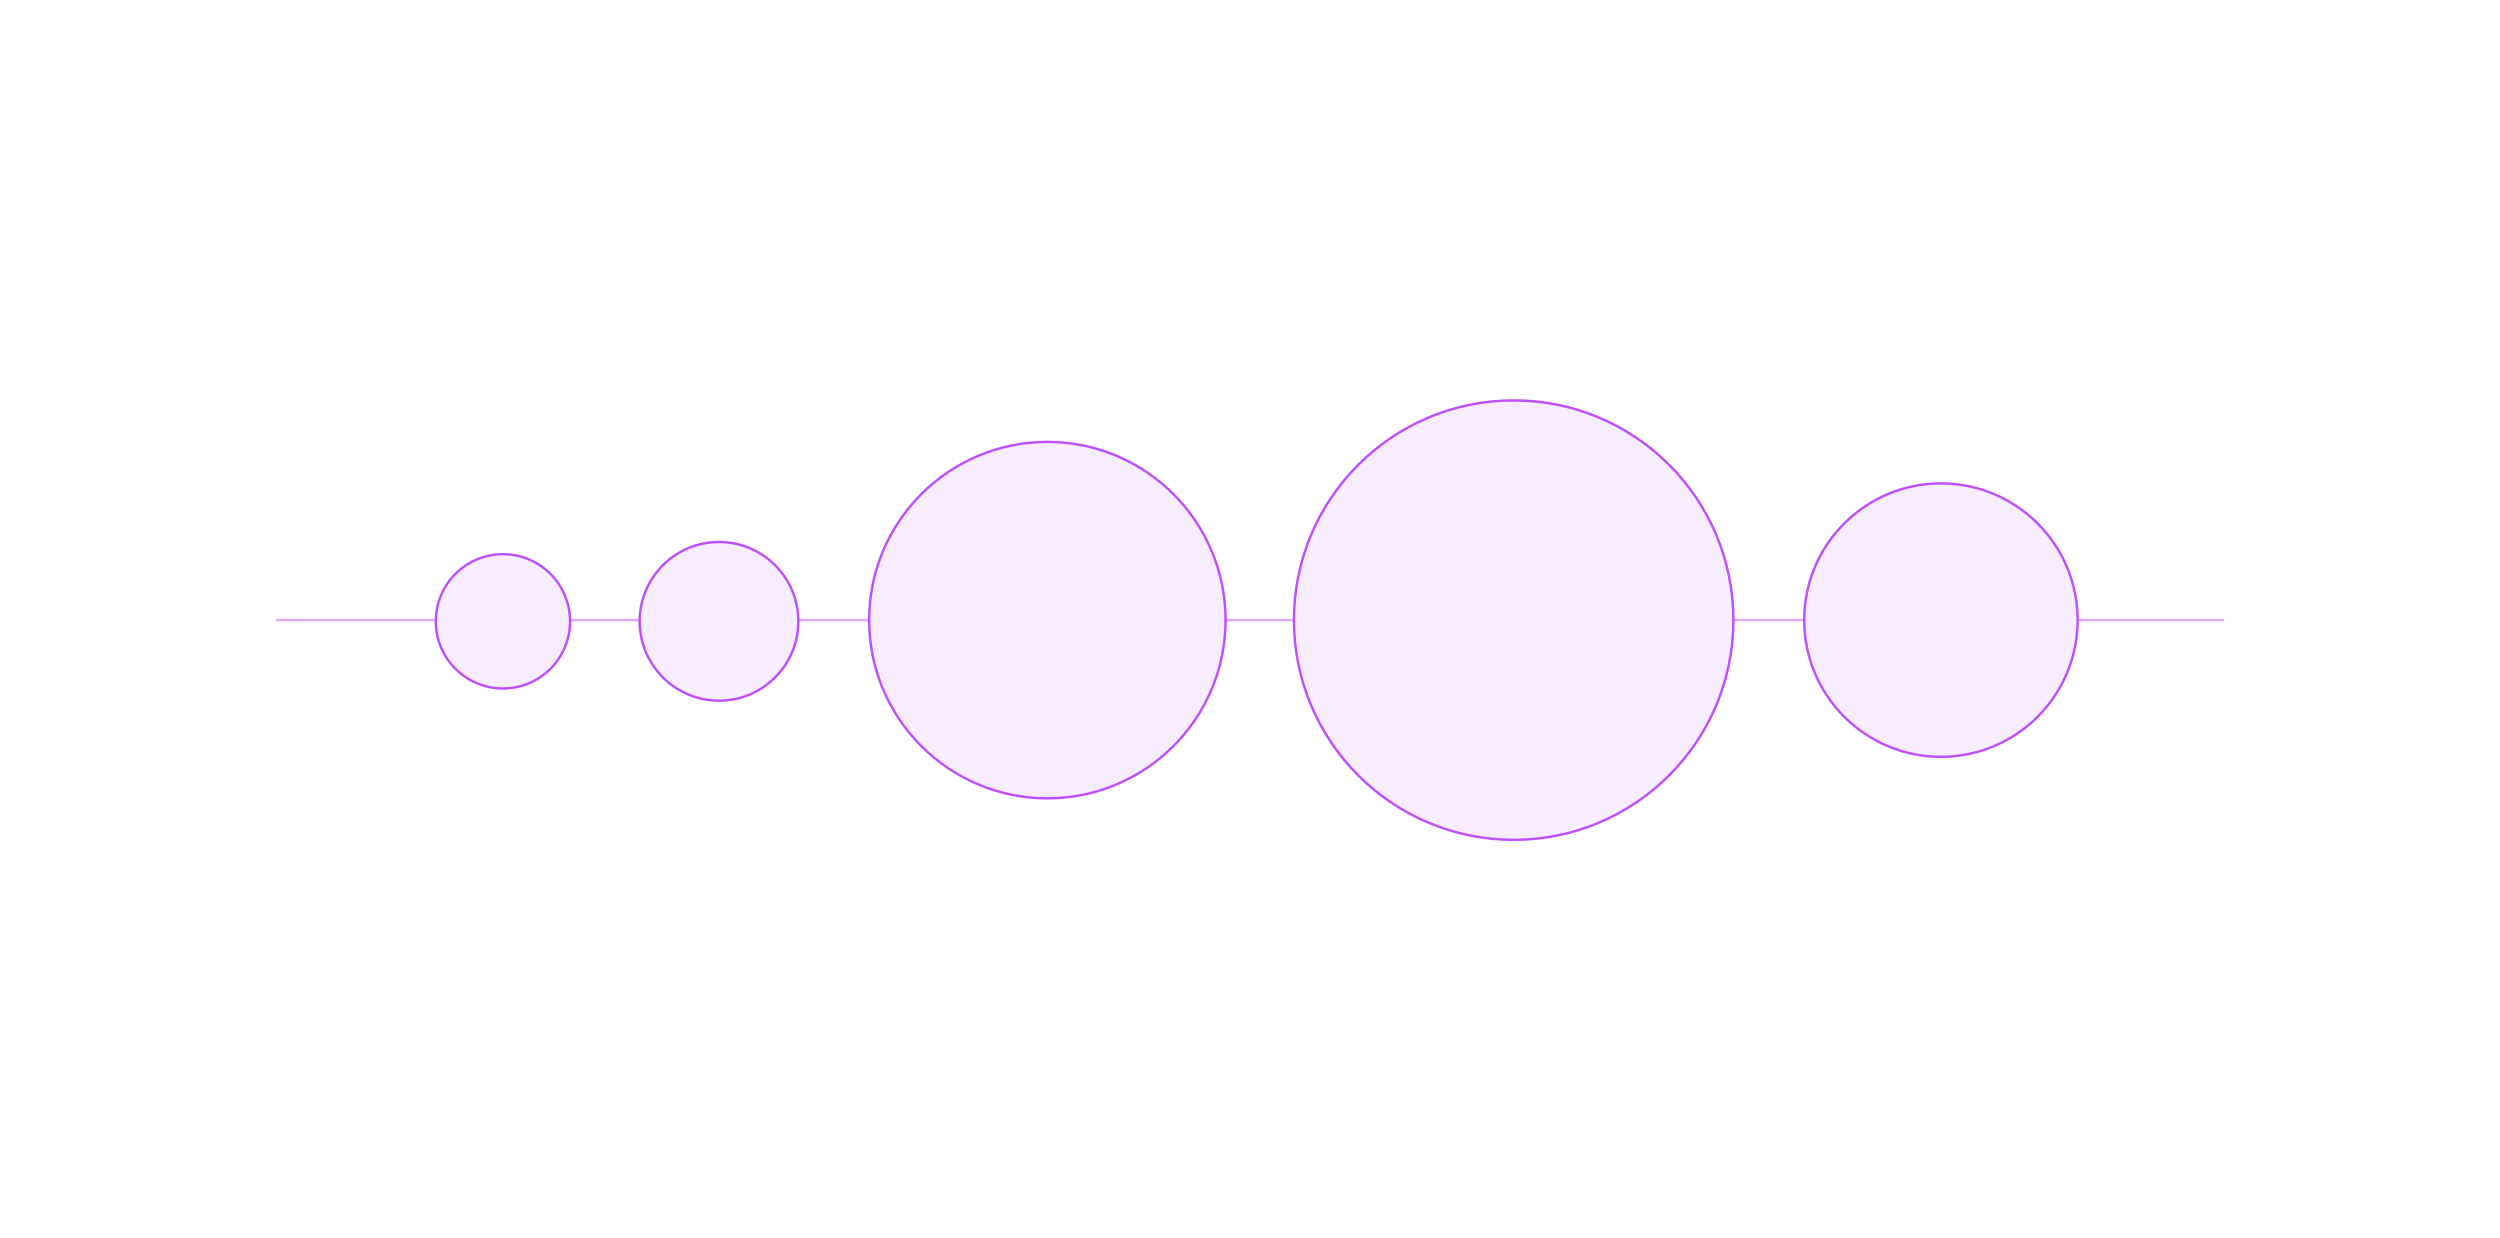
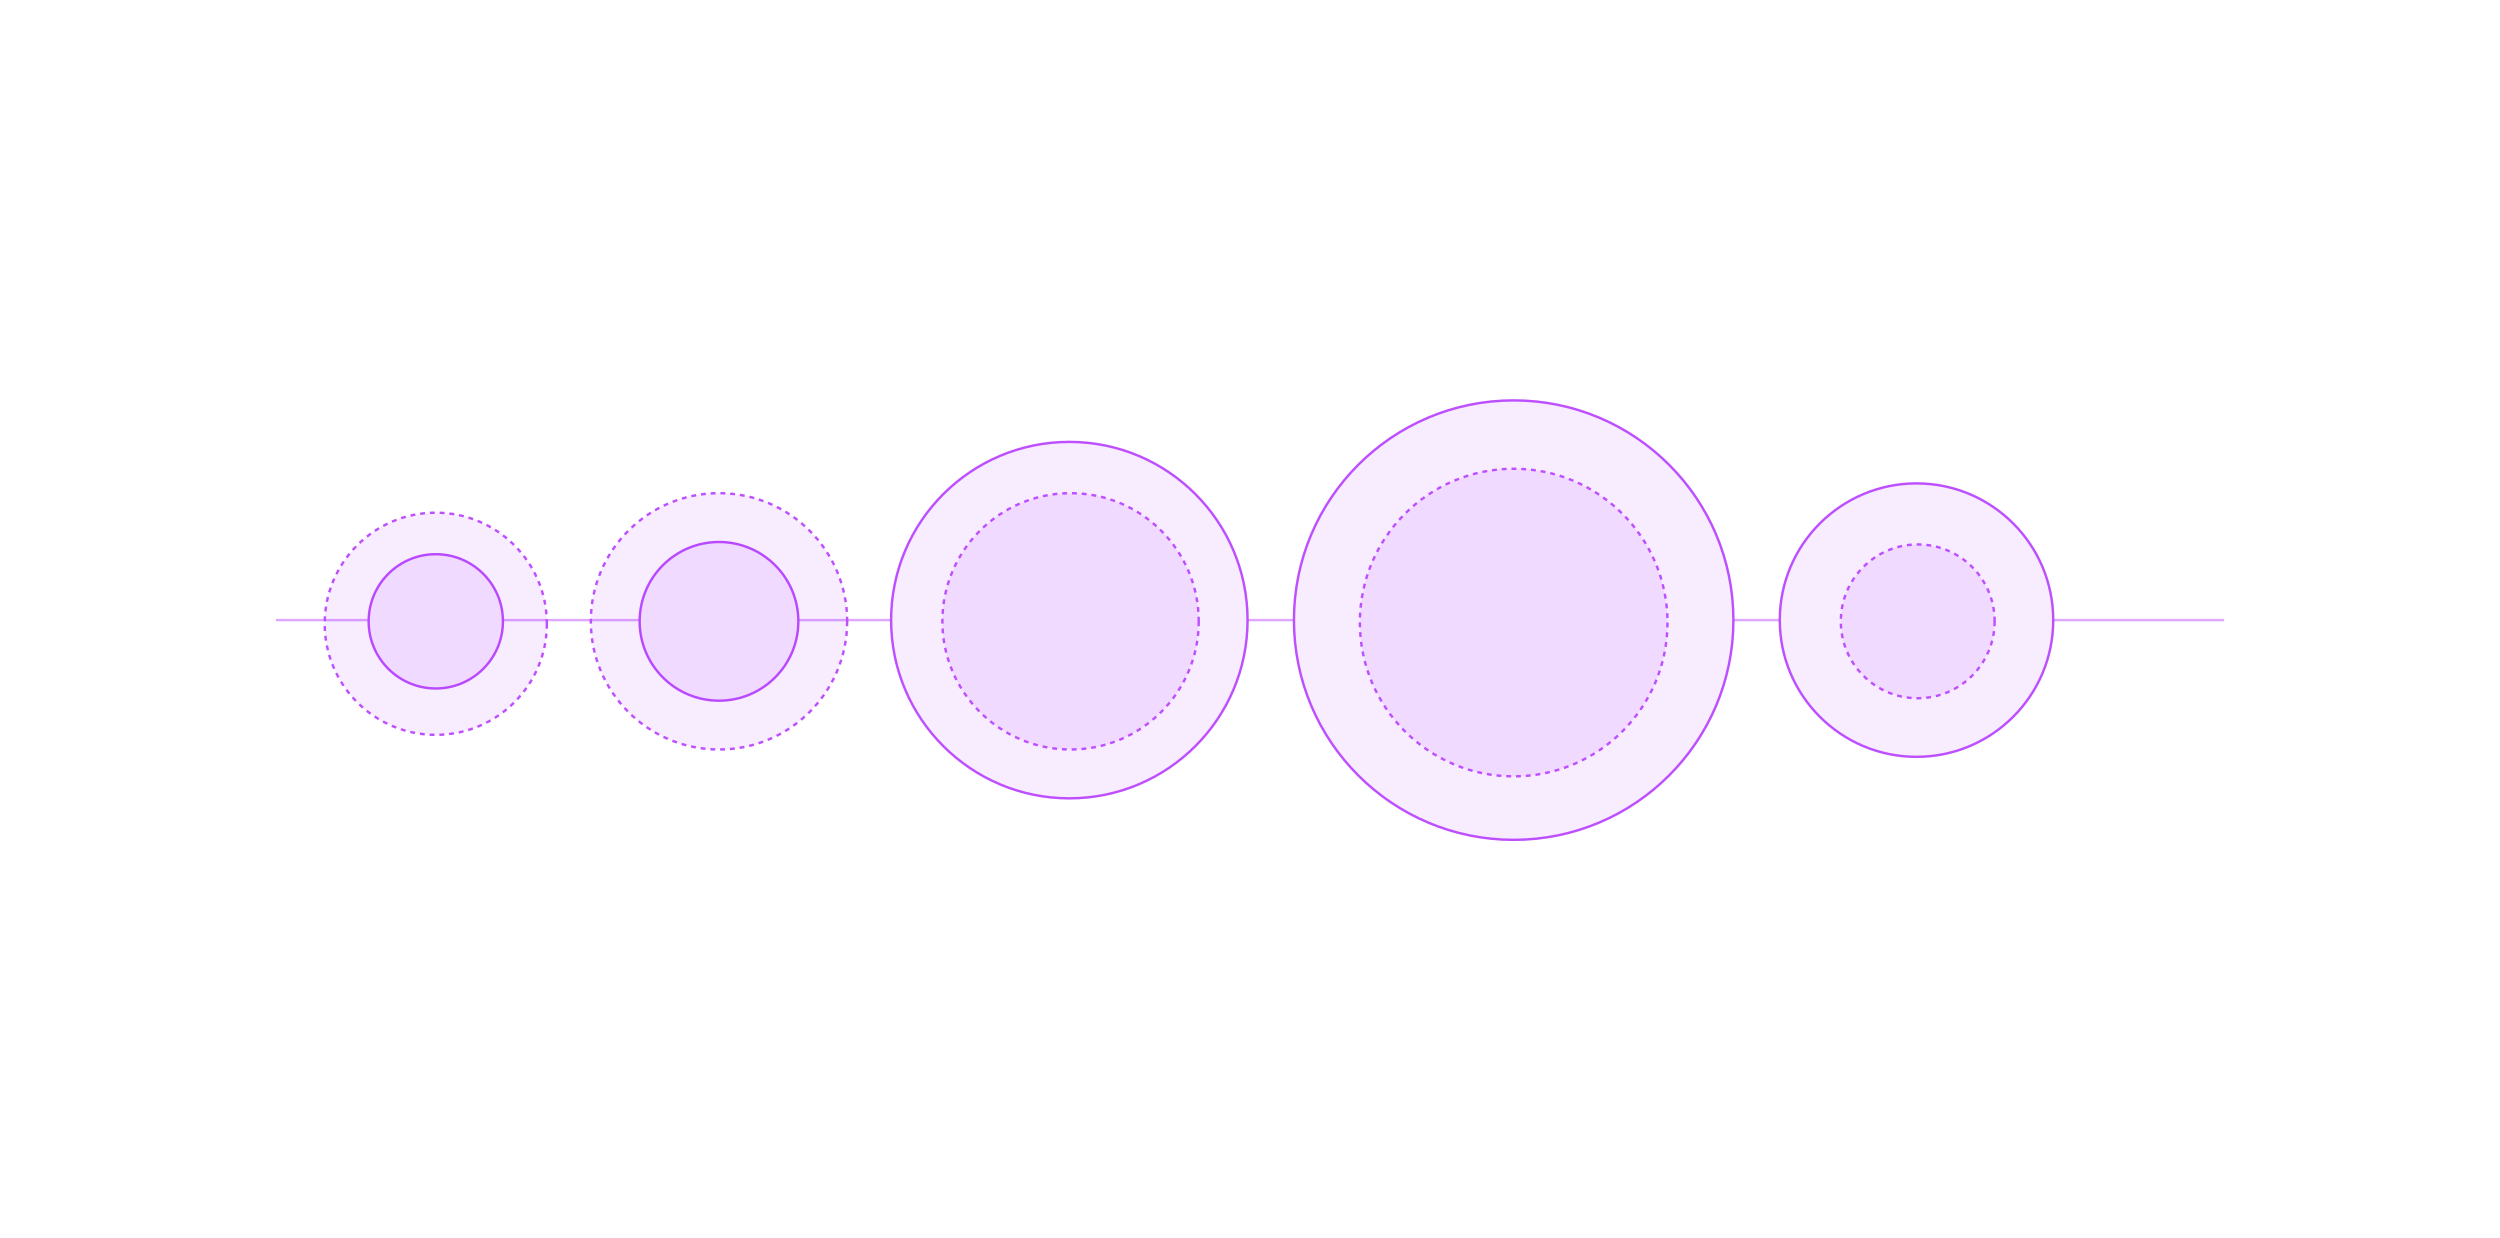
- <svg xmlns="http://www.w3.org/2000/svg" width="1024px" height="507px" viewBox="0 0 1024 507" version="1.1">
+ <svg xmlns="http://www.w3.org/2000/svg" xmlns:xlink="http://www.w3.org/1999/xlink" width="1024px" height="507px" viewBox="0 0 1024 507" version="1.1">
+   <defs>
+     <circle id="path-1" cx="438.5" cy="254.5" r="52.5" />
+     <circle id="path-2" cx="294.5" cy="254.5" r="52.5" />
+     <circle id="path-3" cx="178.5" cy="255.5" r="45.5" />
+     <circle id="path-4" cx="620" cy="255" r="63" />
+     <circle id="path-5" cx="785.5" cy="254.5" r="31.5" />
+   </defs>
  <g id="power-sector" stroke="none" stroke-width="1" fill="none" fill-rule="evenodd">
    <line x1="113" y1="254" x2="911" y2="254" id="Path-22" stroke="#DEA8FF" />
-     <circle id="Oval" stroke="#BE4FFF" fill="#F8ECFF" cx="206" cy="254.5" r="27.5" />
+     <circle id="Oval" stroke="#BE4FFF" fill="#F8ECFF" cx="178.5" cy="254.5" r="27.5" />
    <circle id="Oval-Copy" stroke="#BE4FFF" fill="#F8ECFF" cx="294.5" cy="254.5" r="32.5" />
-     <circle id="Oval-Copy-2" stroke="#BE4FFF" fill="#F8ECFF" cx="429" cy="254" r="73" />
+     <circle id="Oval-Copy-2" stroke="#BE4FFF" fill="#F8ECFF" cx="438" cy="254" r="73" />
+     <g id="Oval-Copy-2" stroke-dasharray="2">
+       <use fill="#F8ECFF" fill-rule="evenodd" style="mix-blend-mode: multiply;" xlink:href="#path-1" />
+       <use stroke="#BE4FFF" stroke-width="1" xlink:href="#path-1" />
+     </g>
+     <g id="Oval-Copy-7" stroke-dasharray="2">
+       <use fill="#F8ECFF" fill-rule="evenodd" style="mix-blend-mode: multiply;" xlink:href="#path-2" />
+       <use stroke="#BE4FFF" stroke-width="1" xlink:href="#path-2" />
+     </g>
+     <g id="Oval-Copy-8" stroke-dasharray="2">
+       <use fill="#F8ECFF" fill-rule="evenodd" style="mix-blend-mode: multiply;" xlink:href="#path-3" />
+       <use stroke="#BE4FFF" stroke-width="1" xlink:href="#path-3" />
+     </g>
    <circle id="Oval-Copy-3" stroke="#BE4FFF" fill="#F8ECFF" cx="620" cy="254" r="90" />
-     <circle id="Oval-Copy-4" stroke="#BE4FFF" fill="#F8ECFF" cx="795" cy="254" r="56" />
+     <circle id="Oval-Copy-4" stroke="#BE4FFF" fill="#F8ECFF" cx="785" cy="254" r="56" />
+     <g id="Oval-Copy-5" stroke-dasharray="2">
+       <use fill="#F8ECFF" fill-rule="evenodd" style="mix-blend-mode: multiply;" xlink:href="#path-4" />
+       <use stroke="#BE4FFF" stroke-width="1" xlink:href="#path-4" />
+     </g>
+     <g id="Oval-Copy-6" stroke-dasharray="2">
+       <use fill="#F8ECFF" fill-rule="evenodd" style="mix-blend-mode: multiply;" xlink:href="#path-5" />
+       <use stroke="#BE4FFF" stroke-width="1" xlink:href="#path-5" />
+     </g>
  </g>
</svg>
